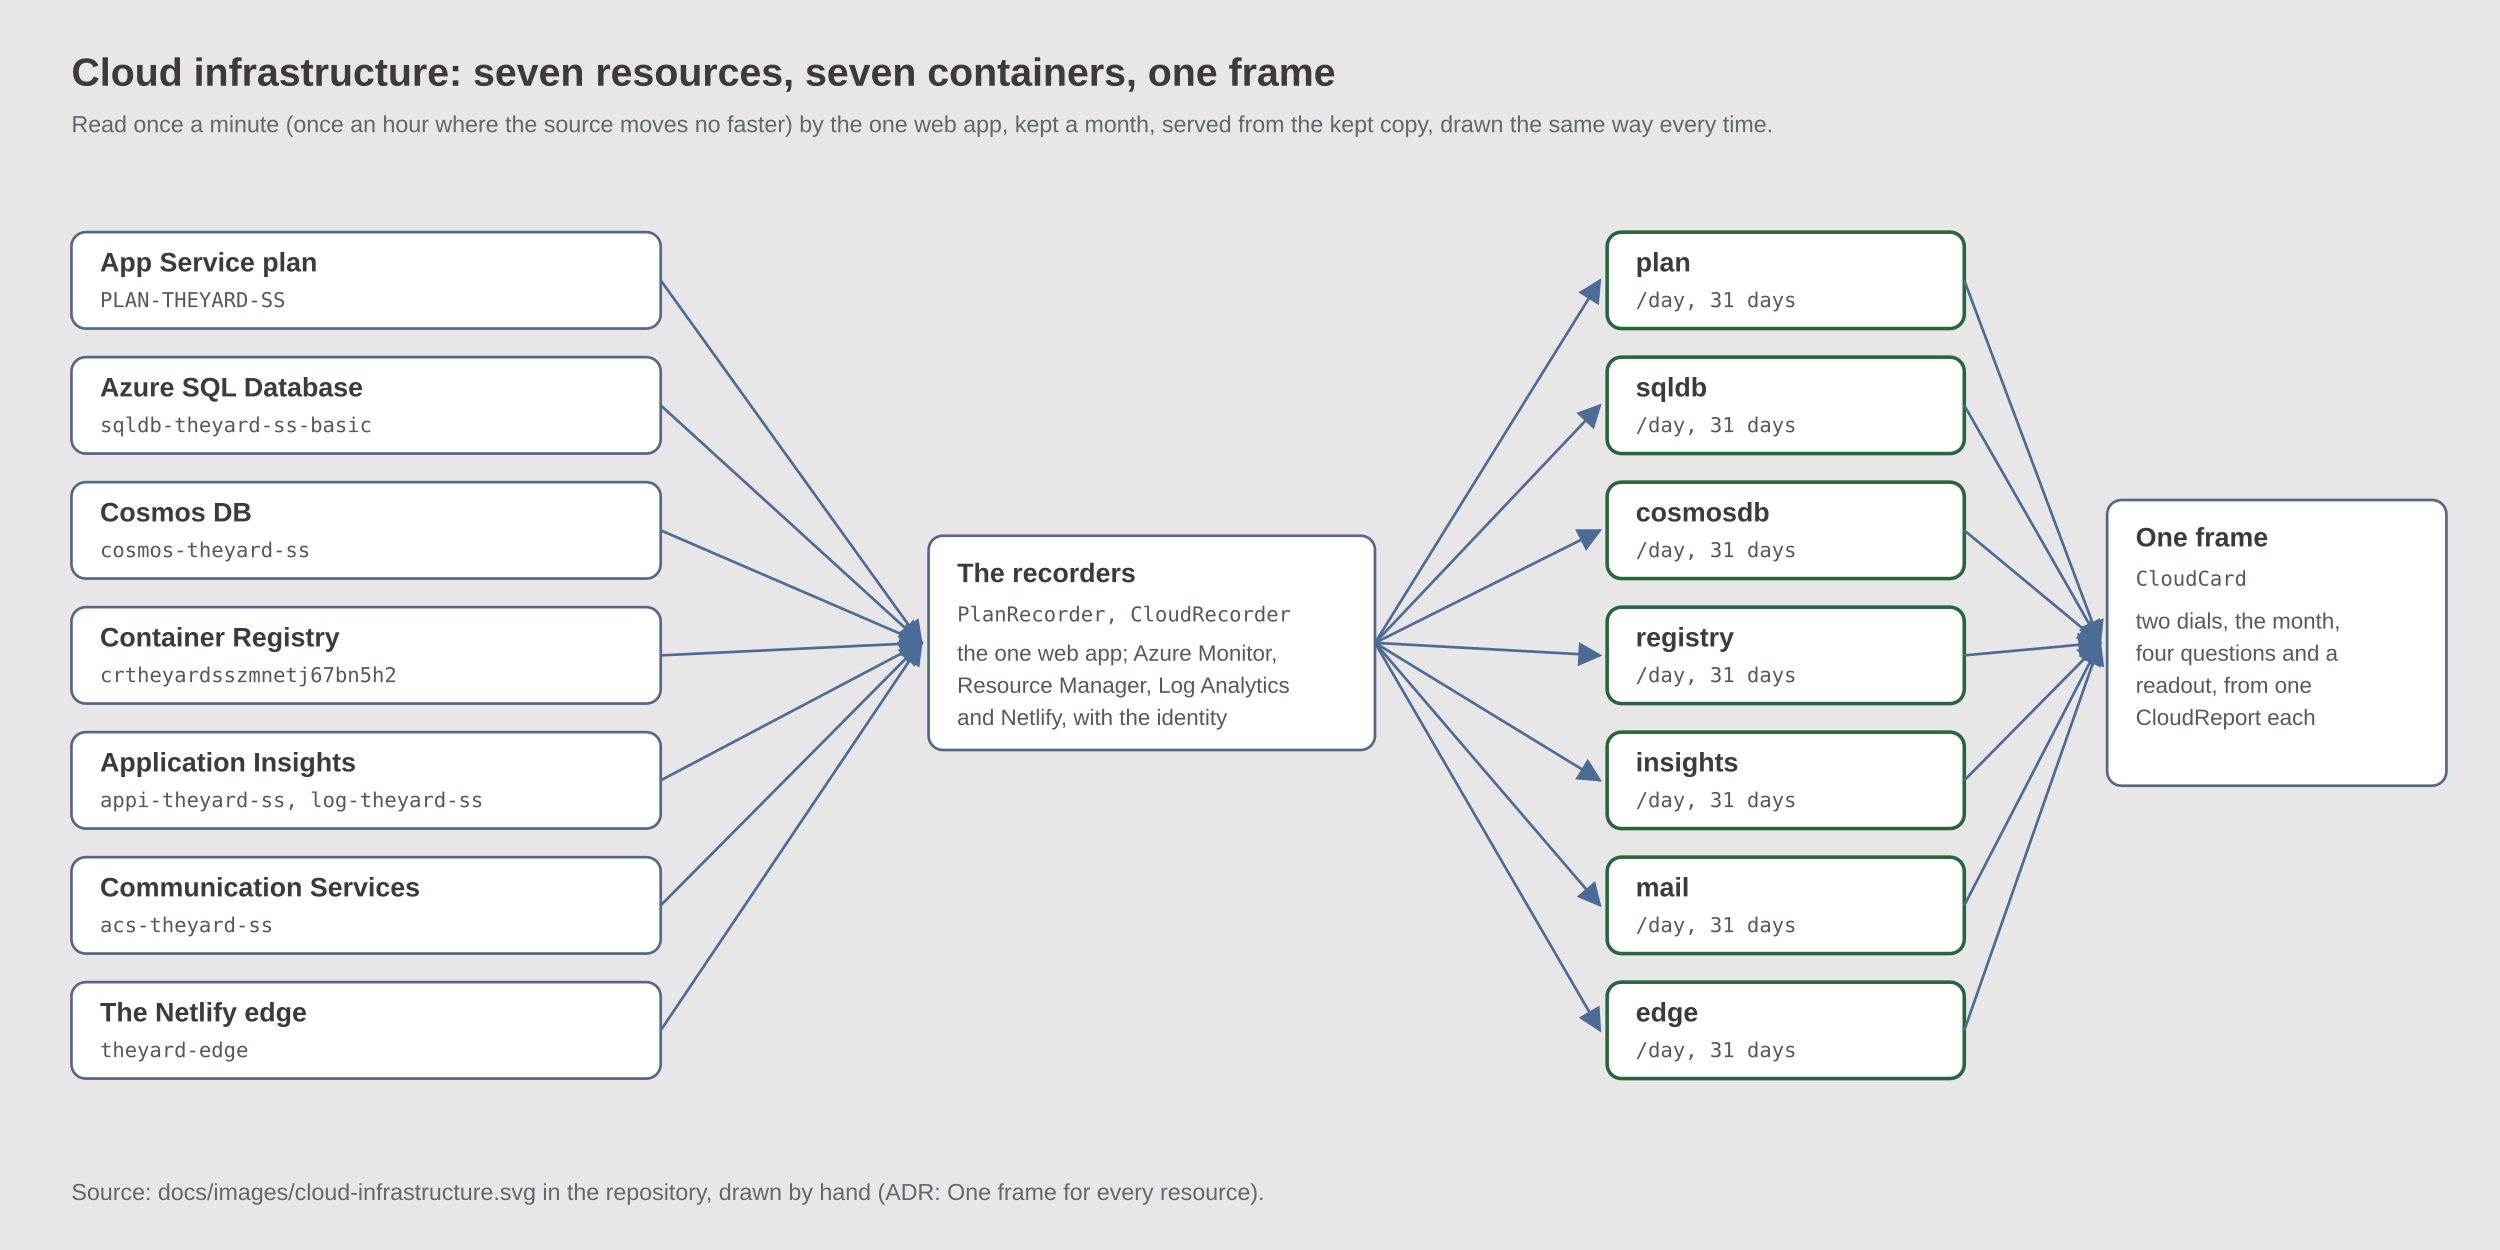
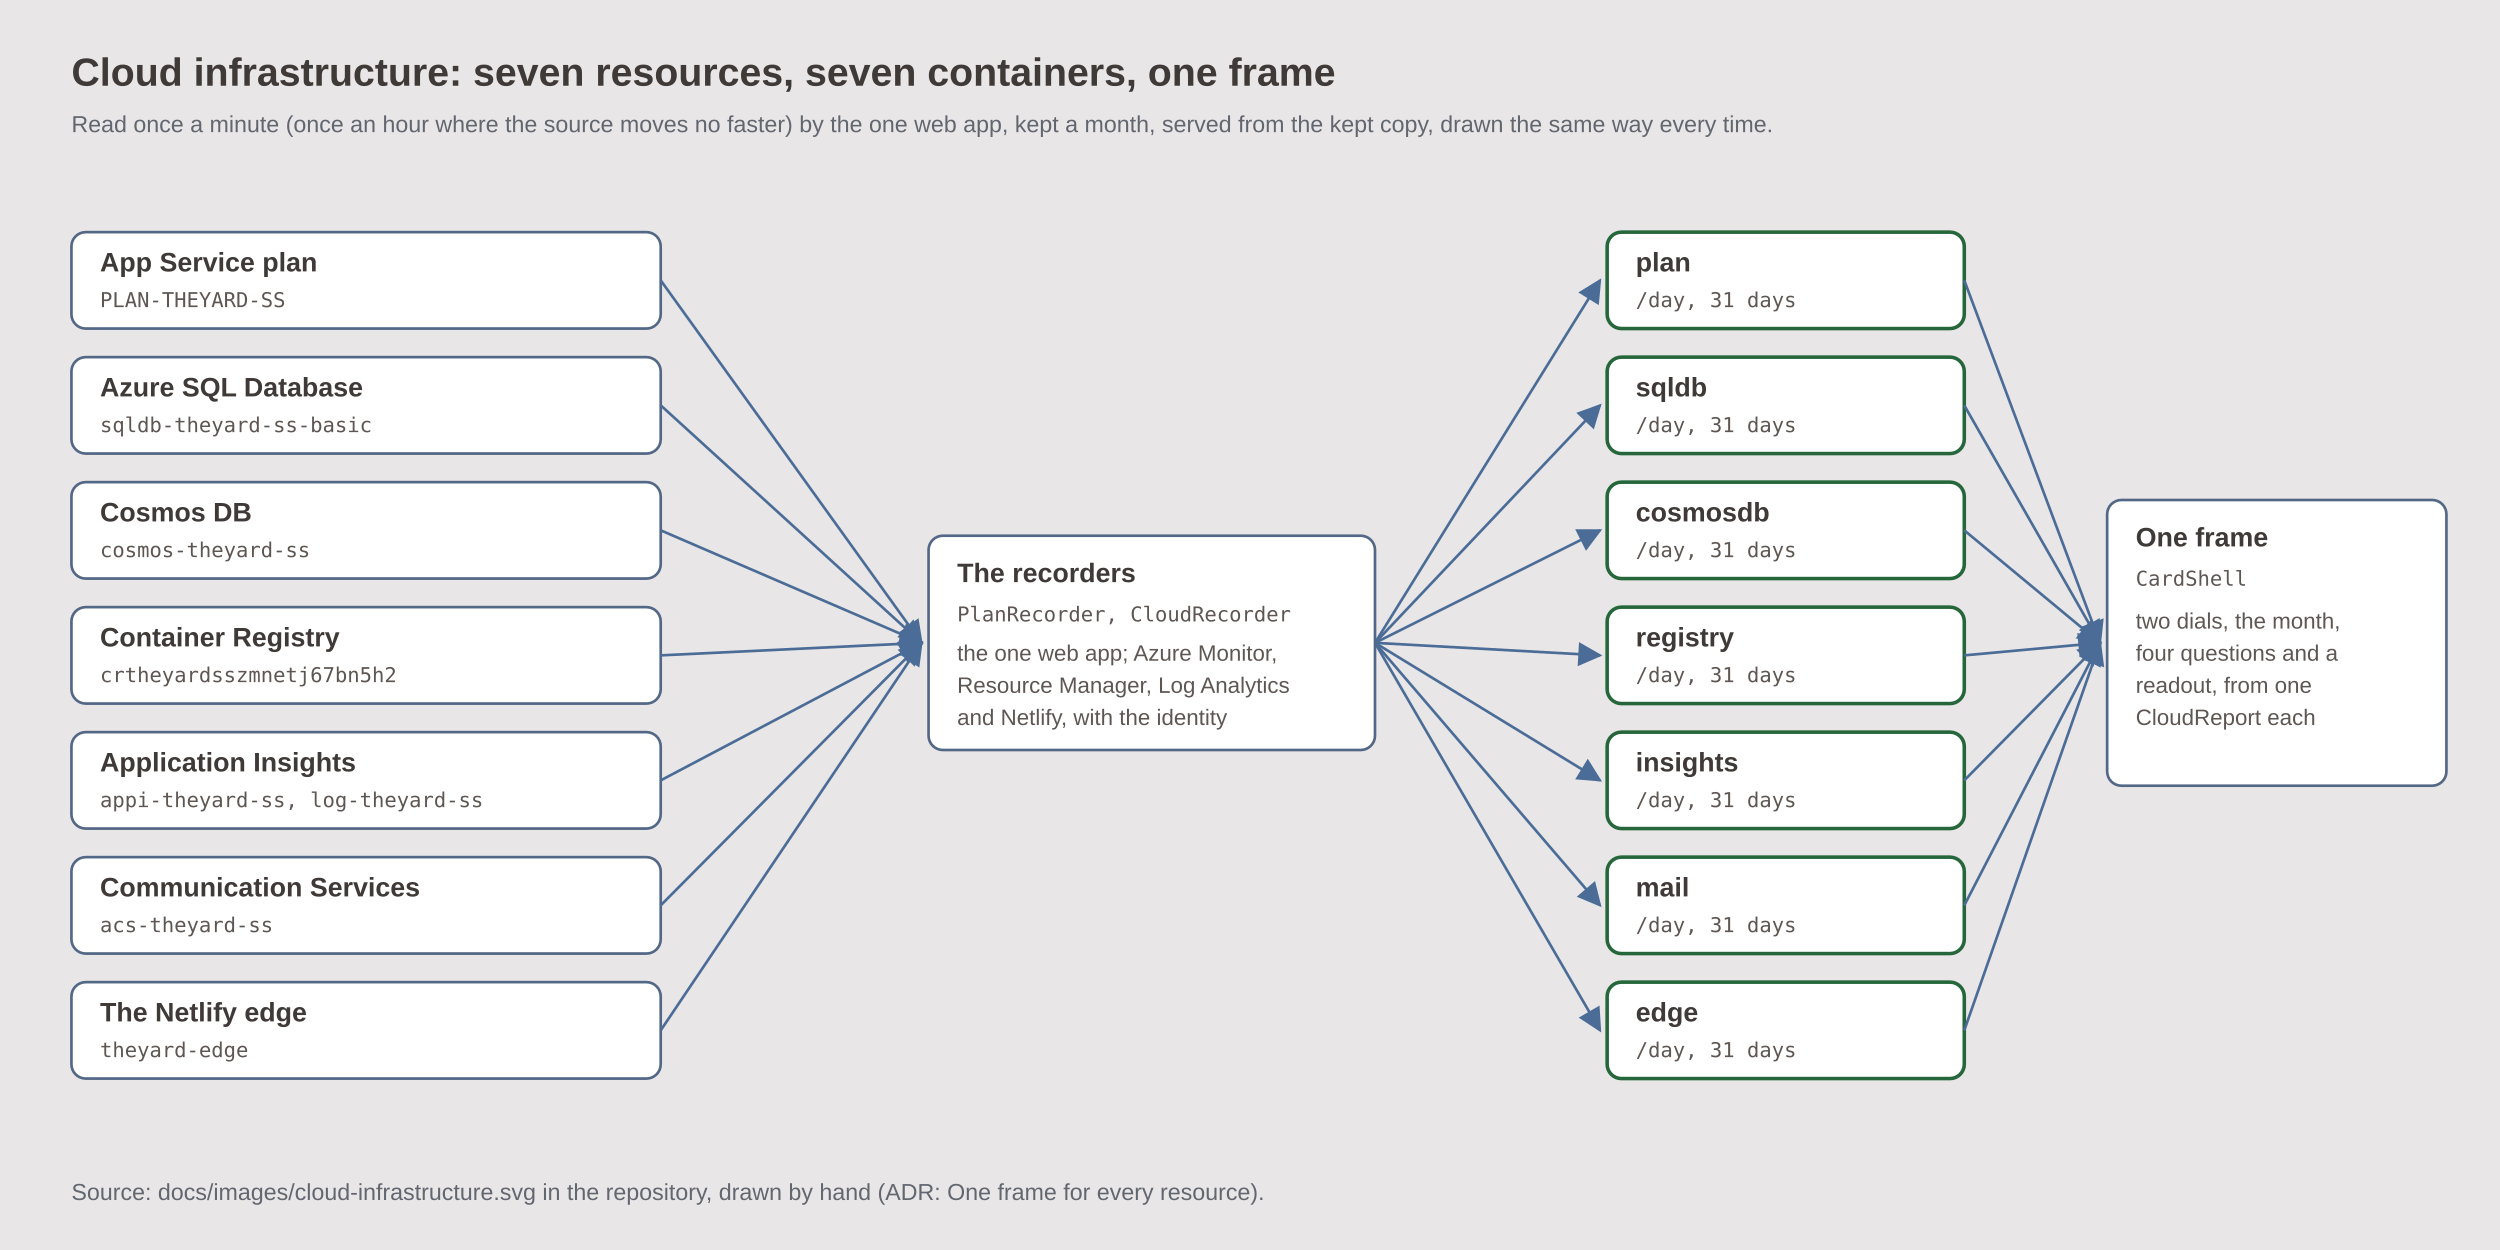
<svg xmlns="http://www.w3.org/2000/svg" width="1400" height="700" viewBox="0 0 1400 700" font-family="'IBM Plex Sans', 'Segoe UI', system-ui, Arial, sans-serif" font-size="14">
  <defs>
    <marker id="arrow" viewBox="0 0 10 10" refX="9" refY="5" markerWidth="9" markerHeight="9" orient="auto-start-reverse">
      <path d="M0 0 L10 5 L0 10 z" fill="#4a6c96" />
    </marker>
    <style>
      .box { fill: #ffffff; stroke: #536786; stroke-width: 1.5; }
      .keep { fill: #ffffff; stroke: #25663a; stroke-width: 2; }
      .title { fill: #3f3a37; font-size: 15px; font-weight: 700; }
      .body { fill: #5e5653; font-size: 12.5px; }
      .mono { fill: #5e5653; font-family: ui-monospace, 'Cascadia Mono', Consolas, monospace; font-size: 11.5px; }
      .flow { stroke: #4a6c96; stroke-width: 1.5; fill: none; marker-end: url(#arrow); }
      .heading { fill: #3f3a37; font-size: 22px; font-weight: 700; }
      .caption { fill: #62666f; font-size: 13px; }
    </style>
  </defs>
  <rect width="1400" height="700" fill="#e9e6e7" />
  <text x="40" y="48" class="heading">Cloud infrastructure: seven resources, seven containers, one frame</text>
  <text x="40" y="74" class="caption">Read once a minute (once an hour where the source moves no faster) by the one web app, kept a month, served from the kept copy, drawn the same way every time.</text>
  <rect x="40" y="130" width="330" height="54" rx="8" class="box" />
  <text x="56" y="152" class="title">App Service plan</text>
  <text x="56" y="172" class="mono">PLAN-THEYARD-SS</text>
  <path class="flow" d="M370 157 L516 360" />
  <rect x="900" y="130" width="200" height="54" rx="8" class="keep" />
  <text x="916" y="152" class="title">plan</text>
  <text x="916" y="172" class="mono">/day, 31 days</text>
  <path class="flow" d="M770 360 L896 157" />
  <path class="flow" d="M1100 157 L1176 360" />
  <rect x="40" y="200" width="330" height="54" rx="8" class="box" />
  <text x="56" y="222" class="title">Azure SQL Database</text>
  <text x="56" y="242" class="mono">sqldb-theyard-ss-basic</text>
  <path class="flow" d="M370 227 L516 360" />
  <rect x="900" y="200" width="200" height="54" rx="8" class="keep" />
  <text x="916" y="222" class="title">sqldb</text>
  <text x="916" y="242" class="mono">/day, 31 days</text>
  <path class="flow" d="M770 360 L896 227" />
  <path class="flow" d="M1100 227 L1176 360" />
  <rect x="40" y="270" width="330" height="54" rx="8" class="box" />
  <text x="56" y="292" class="title">Cosmos DB</text>
  <text x="56" y="312" class="mono">cosmos-theyard-ss</text>
  <path class="flow" d="M370 297 L516 360" />
  <rect x="900" y="270" width="200" height="54" rx="8" class="keep" />
  <text x="916" y="292" class="title">cosmosdb</text>
  <text x="916" y="312" class="mono">/day, 31 days</text>
  <path class="flow" d="M770 360 L896 297" />
  <path class="flow" d="M1100 297 L1176 360" />
  <rect x="40" y="340" width="330" height="54" rx="8" class="box" />
  <text x="56" y="362" class="title">Container Registry</text>
  <text x="56" y="382" class="mono">crtheyardsszmnetj67bn5h2</text>
  <path class="flow" d="M370 367 L516 360" />
  <rect x="900" y="340" width="200" height="54" rx="8" class="keep" />
  <text x="916" y="362" class="title">registry</text>
  <text x="916" y="382" class="mono">/day, 31 days</text>
  <path class="flow" d="M770 360 L896 367" />
  <path class="flow" d="M1100 367 L1176 360" />
  <rect x="40" y="410" width="330" height="54" rx="8" class="box" />
  <text x="56" y="432" class="title">Application Insights</text>
  <text x="56" y="452" class="mono">appi-theyard-ss, log-theyard-ss</text>
  <path class="flow" d="M370 437 L516 360" />
  <rect x="900" y="410" width="200" height="54" rx="8" class="keep" />
  <text x="916" y="432" class="title">insights</text>
  <text x="916" y="452" class="mono">/day, 31 days</text>
  <path class="flow" d="M770 360 L896 437" />
  <path class="flow" d="M1100 437 L1176 360" />
  <rect x="40" y="480" width="330" height="54" rx="8" class="box" />
  <text x="56" y="502" class="title">Communication Services</text>
  <text x="56" y="522" class="mono">acs-theyard-ss</text>
  <path class="flow" d="M370 507 L516 360" />
  <rect x="900" y="480" width="200" height="54" rx="8" class="keep" />
  <text x="916" y="502" class="title">mail</text>
  <text x="916" y="522" class="mono">/day, 31 days</text>
  <path class="flow" d="M770 360 L896 507" />
  <path class="flow" d="M1100 507 L1176 360" />
  <rect x="40" y="550" width="330" height="54" rx="8" class="box" />
  <text x="56" y="572" class="title">The Netlify edge</text>
  <text x="56" y="592" class="mono">theyard-edge</text>
  <path class="flow" d="M370 577 L516 360" />
  <rect x="900" y="550" width="200" height="54" rx="8" class="keep" />
  <text x="916" y="572" class="title">edge</text>
  <text x="916" y="592" class="mono">/day, 31 days</text>
  <path class="flow" d="M770 360 L896 577" />
  <path class="flow" d="M1100 577 L1176 360" />
  <rect x="520" y="300" width="250" height="120" rx="8" class="box" />
  <text x="536" y="326" class="title">The recorders</text>
  <text x="536" y="348" class="mono">PlanRecorder, CloudRecorder</text>
  <text x="536" y="370" class="body">the one web app; Azure Monitor,</text>
  <text x="536" y="388" class="body">Resource Manager, Log Analytics</text>
  <text x="536" y="406" class="body">and Netlify, with the identity</text>
  <rect x="1180" y="280" width="190" height="160" rx="8" class="box" />
  <text x="1196" y="306" class="title">One frame</text>
-   <text x="1196" y="328" class="mono">CloudCard</text>
+   <text x="1196" y="328" class="mono">CardShell</text>
  <text x="1196" y="352" class="body">two dials, the month,</text>
  <text x="1196" y="370" class="body">four questions and a</text>
  <text x="1196" y="388" class="body">readout, from one</text>
  <text x="1196" y="406" class="body">CloudReport each</text>
  <text x="40" y="672" class="caption">Source: docs/images/cloud-infrastructure.svg in the repository, drawn by hand (ADR: One frame for every resource).</text>
</svg>
